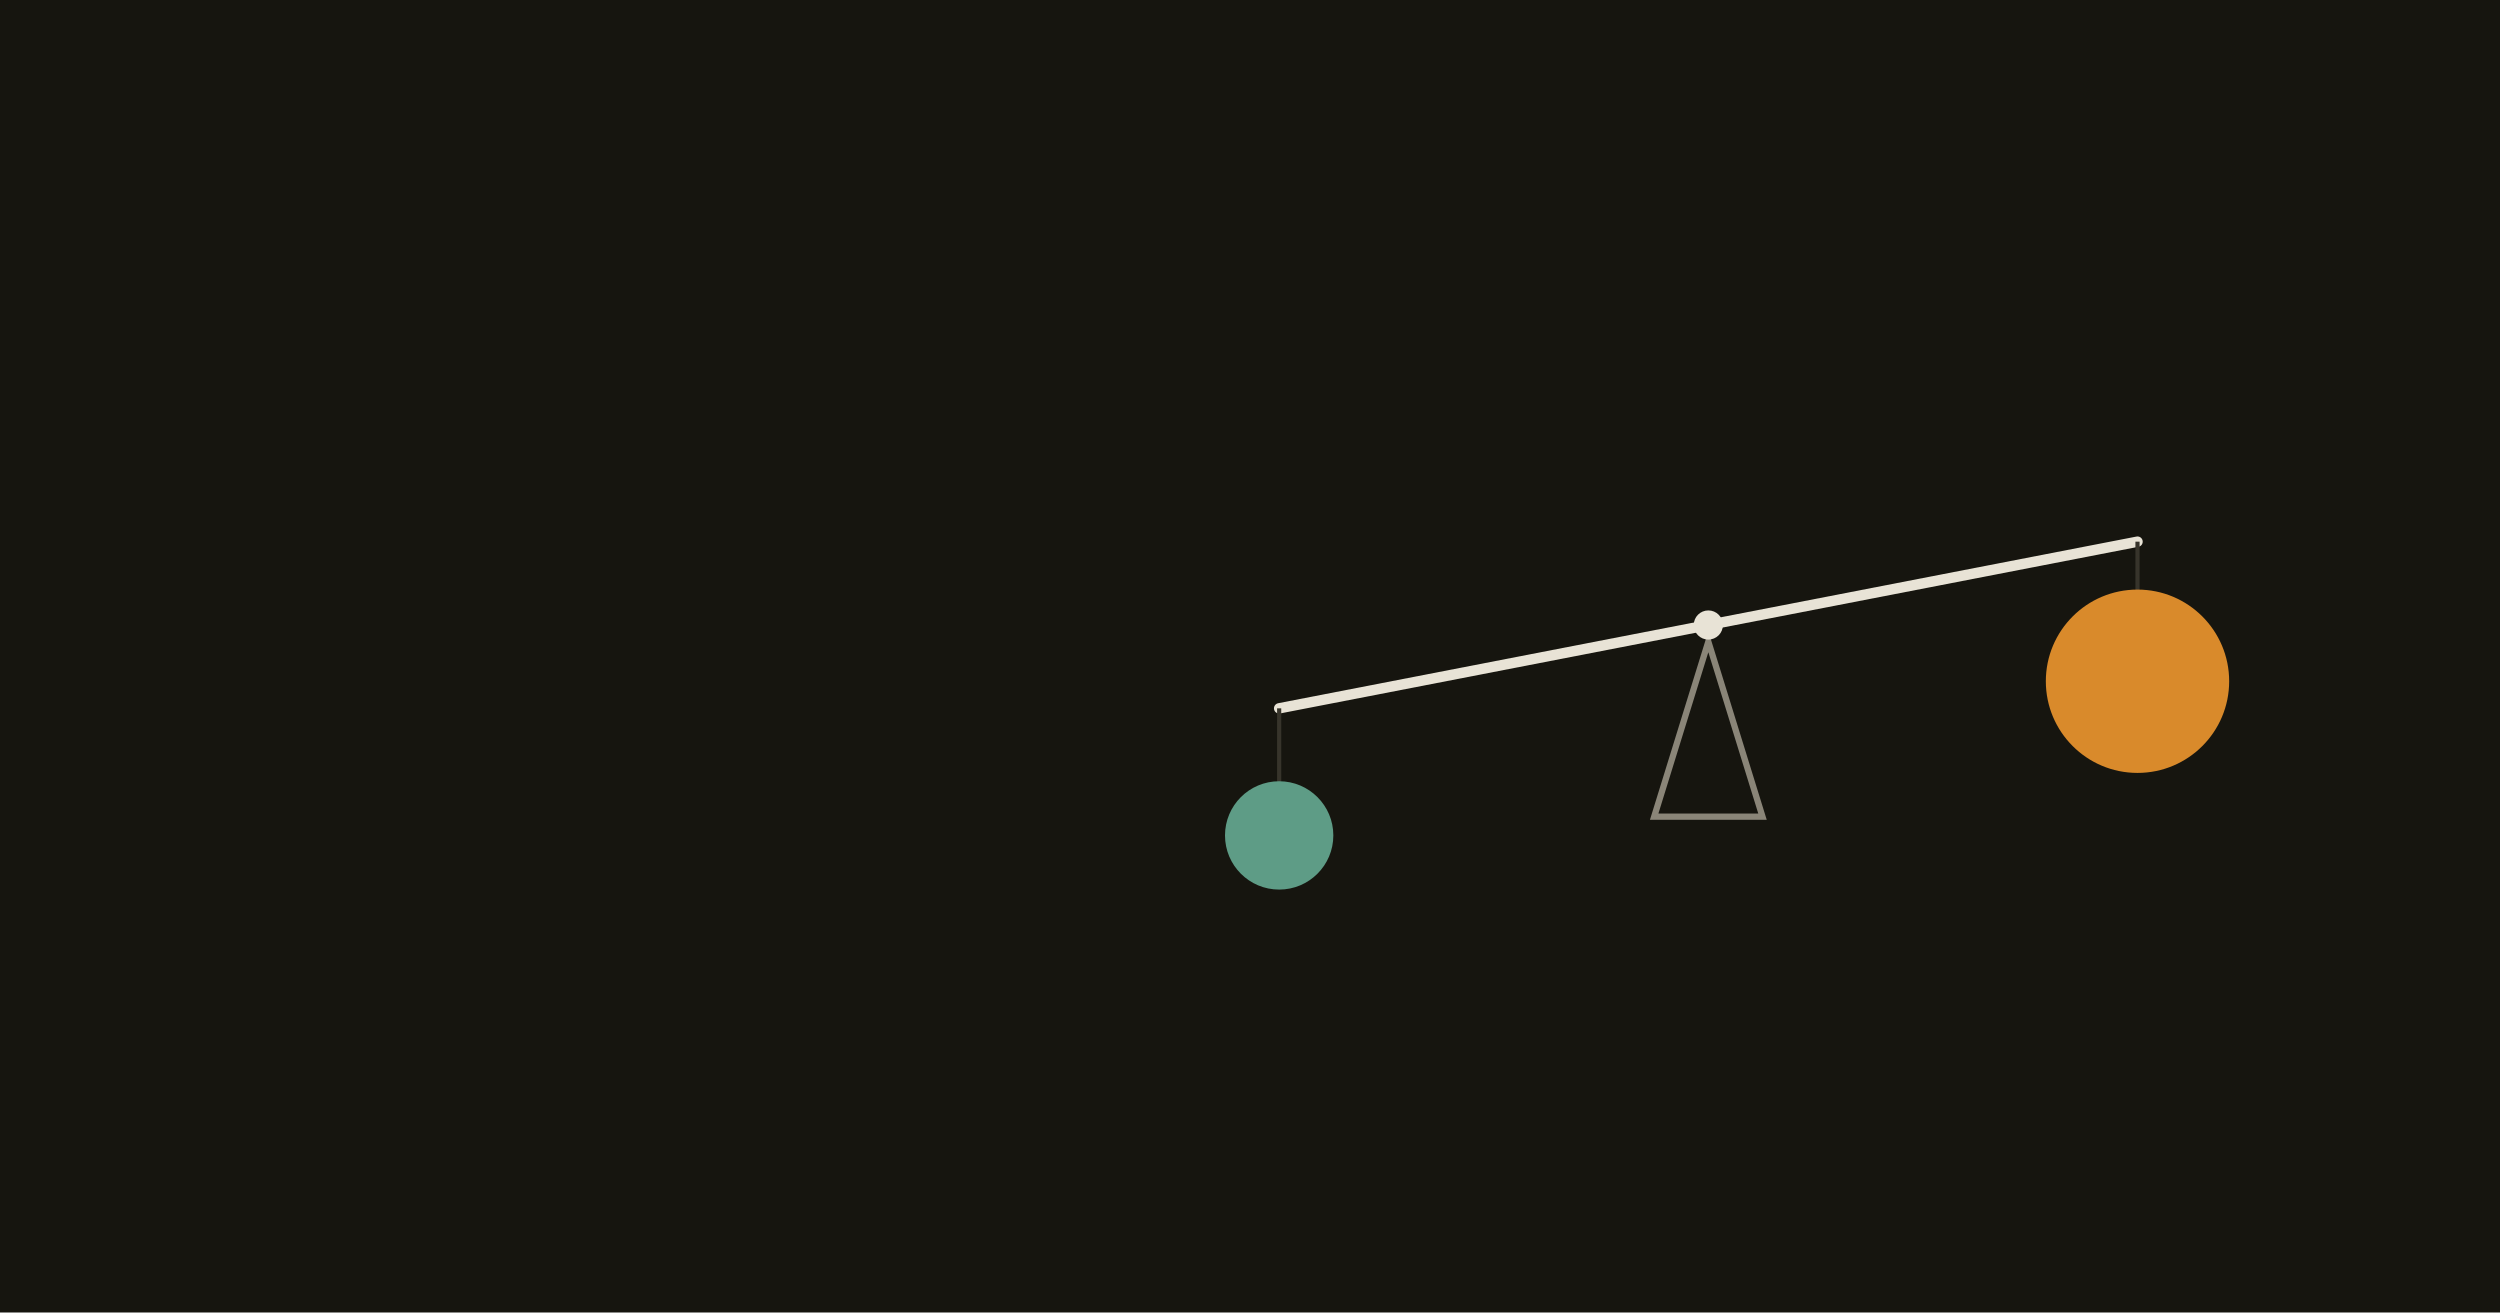
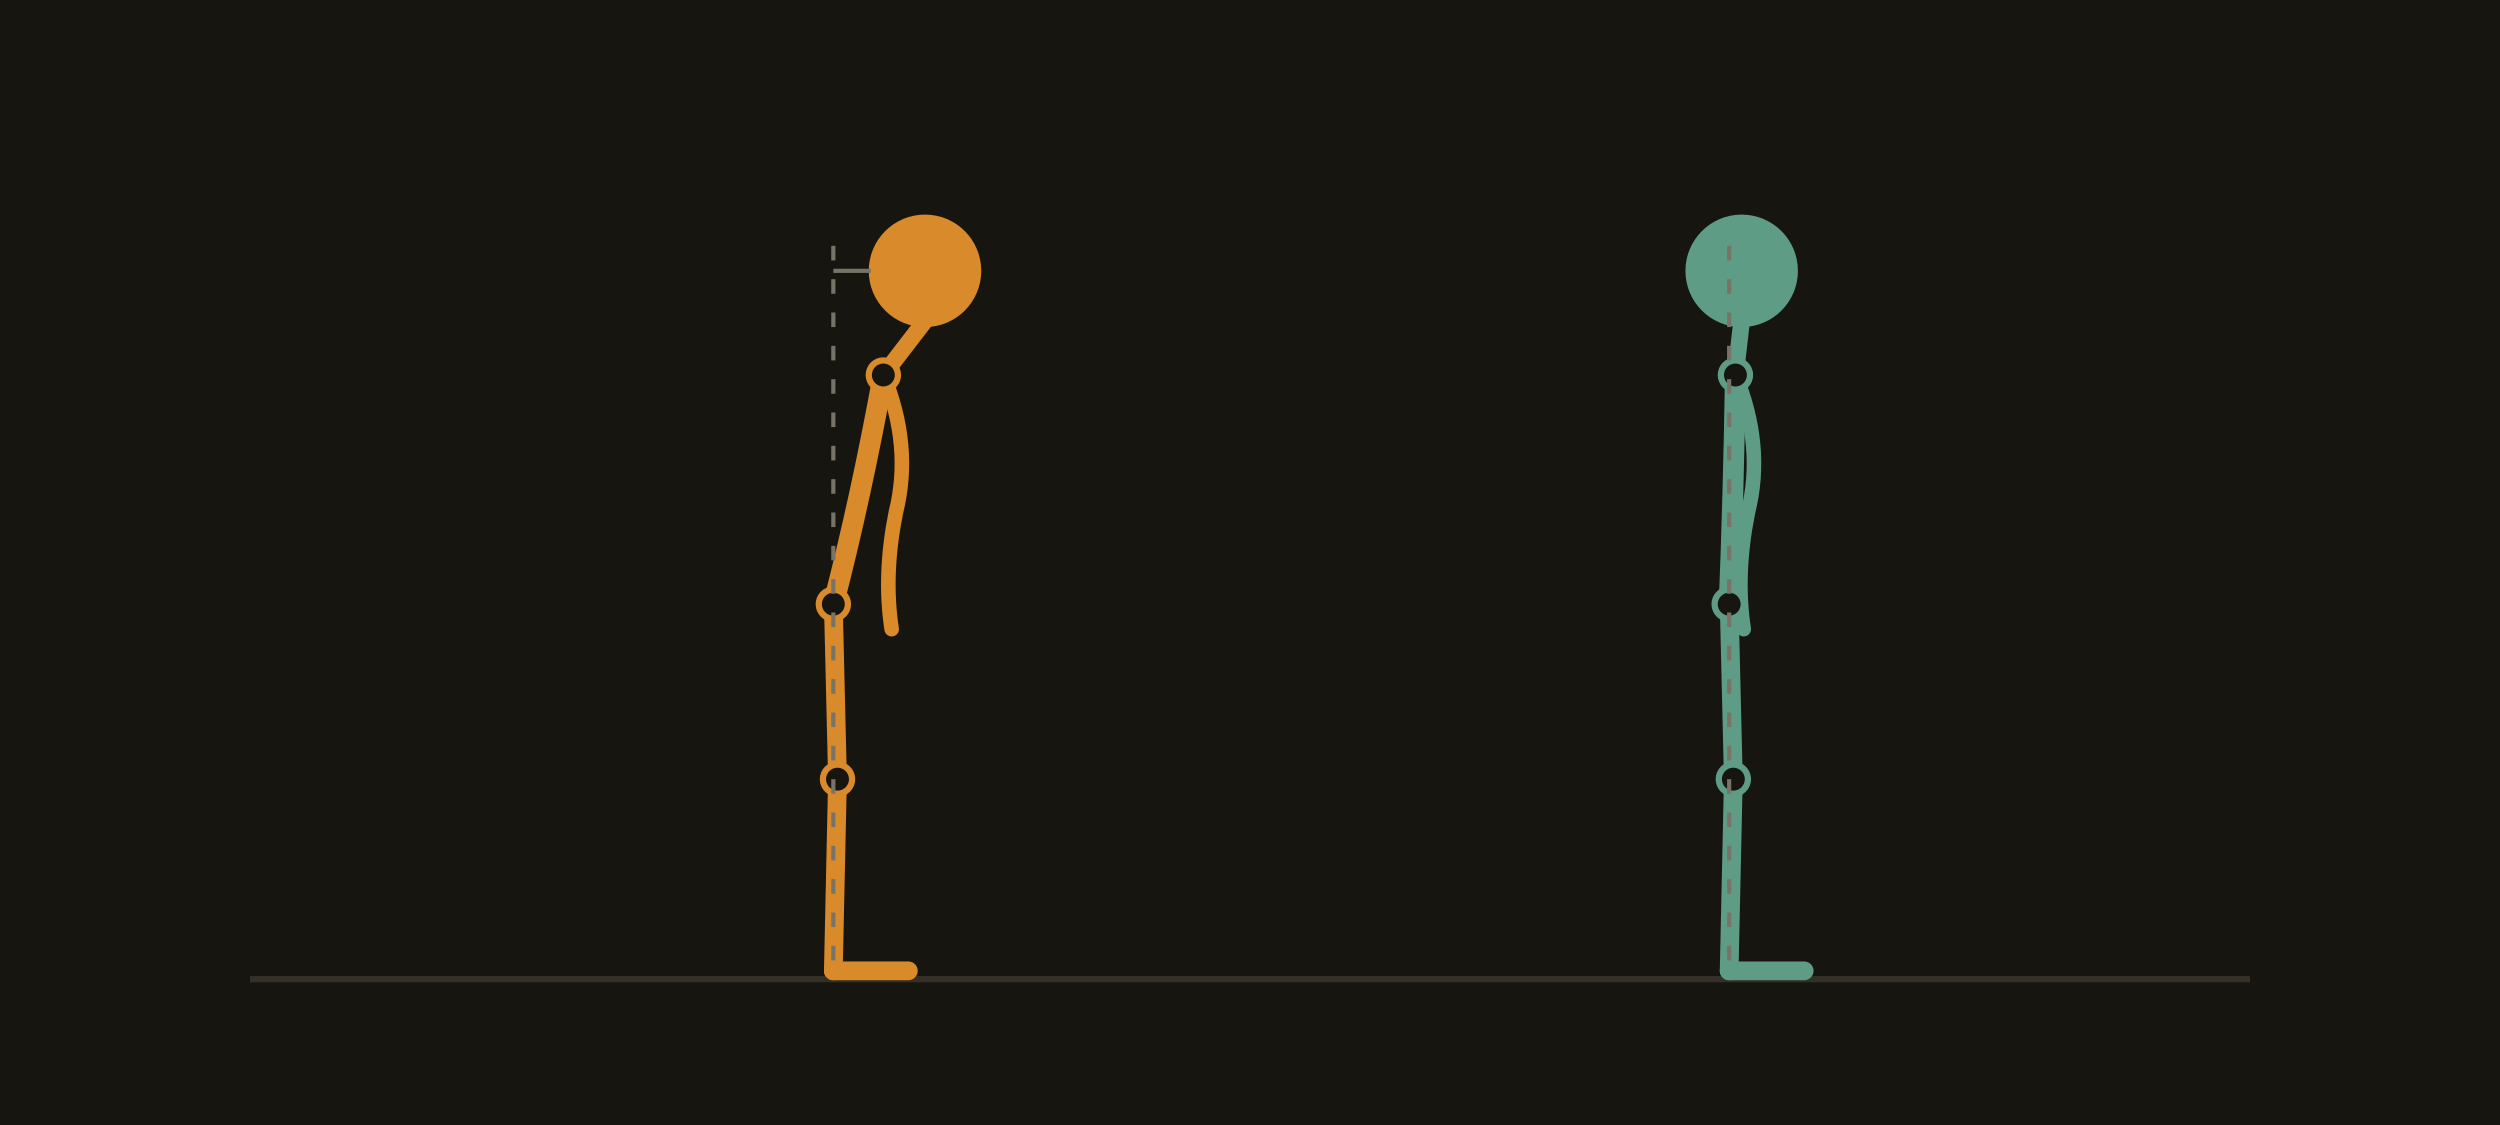
- <svg xmlns="http://www.w3.org/2000/svg" viewBox="0 0 1200 630" role="img" aria-label="Una bilancia sbilanciata: un lato porta sempre il carico maggiore">
-   <rect width="1200" height="630" fill="#16150F" />
-   <line x1="614" y1="340" x2="1026" y2="260" stroke="#E8E3D6" stroke-width="5" stroke-linecap="round" />
-   <path d="M794 392 L820 308 L846 392 Z" fill="none" stroke="#8A8578" stroke-width="3" />
-   <circle cx="820" cy="300" r="7" fill="#E8E3D6" />
-   <line x1="1026" y1="260" x2="1026" y2="312" stroke="#37342B" stroke-width="2" />
-   <circle cx="1026" cy="327" r="44" fill="#D98A2B" />
-   <line x1="614" y1="340" x2="614" y2="392" stroke="#37342B" stroke-width="2" />
-   <circle cx="614" cy="401" r="26" fill="#5E9C86" />
+ <svg xmlns="http://www.w3.org/2000/svg" viewBox="0 0 1200 540" role="img" aria-label="Due figure umane di profilo: a sinistra testa e spalle in avanti rispetto al filo a piombo, a destra la stessa figura allineata">
+   <rect width="1200" height="540" fill="#16150F" />
+   <line x1="120" y1="470" x2="1080" y2="470" stroke="#343027" stroke-width="3" />
+   <line x1="400" y1="466" x2="402" y2="374" stroke="#D98A2B" stroke-width="9" stroke-linecap="round" />
+   <line x1="402" y1="374" x2="400" y2="290" stroke="#D98A2B" stroke-width="9" stroke-linecap="round" />
+   <path d="M400 290 Q413 240 424 180" fill="none" stroke="#D98A2B" stroke-width="10" stroke-linecap="round" />
+   <line x1="424" y1="180" x2="444" y2="154" stroke="#D98A2B" stroke-width="8" stroke-linecap="round" />
+   <circle cx="444" cy="130" r="27" fill="#D98A2B" />
+   <path d="M424 180 q14 34 6 66 q-6 30 -2 56" fill="none" stroke="#D98A2B" stroke-width="7" stroke-linecap="round" />
+   <line x1="400" y1="466" x2="436" y2="466" stroke="#D98A2B" stroke-width="9" stroke-linecap="round" />
+   <circle cx="400" cy="290" r="7" fill="#16150F" stroke="#D98A2B" stroke-width="3" />
+   <circle cx="402" cy="374" r="7" fill="#16150F" stroke="#D98A2B" stroke-width="3" />
+   <circle cx="424" cy="180" r="7" fill="#16150F" stroke="#D98A2B" stroke-width="3" />
+   <line x1="400" y1="118" x2="400" y2="470" stroke="#787367" stroke-width="2" stroke-dasharray="7 9" />
+   <line x1="400" y1="130" x2="418" y2="130" stroke="#787367" stroke-width="2" />
+   <line x1="830" y1="466" x2="832" y2="374" stroke="#5E9C86" stroke-width="9" stroke-linecap="round" />
+   <line x1="832" y1="374" x2="830" y2="290" stroke="#5E9C86" stroke-width="9" stroke-linecap="round" />
+   <path d="M830 290 Q832 240 833 180" fill="none" stroke="#5E9C86" stroke-width="10" stroke-linecap="round" />
+   <line x1="833" y1="180" x2="836" y2="154" stroke="#5E9C86" stroke-width="8" stroke-linecap="round" />
+   <circle cx="836" cy="130" r="27" fill="#5E9C86" />
+   <path d="M833 180 q14 34 6 66 q-6 30 -2 56" fill="none" stroke="#5E9C86" stroke-width="7" stroke-linecap="round" />
+   <line x1="830" y1="466" x2="866" y2="466" stroke="#5E9C86" stroke-width="9" stroke-linecap="round" />
+   <circle cx="830" cy="290" r="7" fill="#16150F" stroke="#5E9C86" stroke-width="3" />
+   <circle cx="832" cy="374" r="7" fill="#16150F" stroke="#5E9C86" stroke-width="3" />
+   <circle cx="833" cy="180" r="7" fill="#16150F" stroke="#5E9C86" stroke-width="3" />
+   <line x1="830" y1="118" x2="830" y2="470" stroke="#787367" stroke-width="2" stroke-dasharray="7 9" />
</svg>
